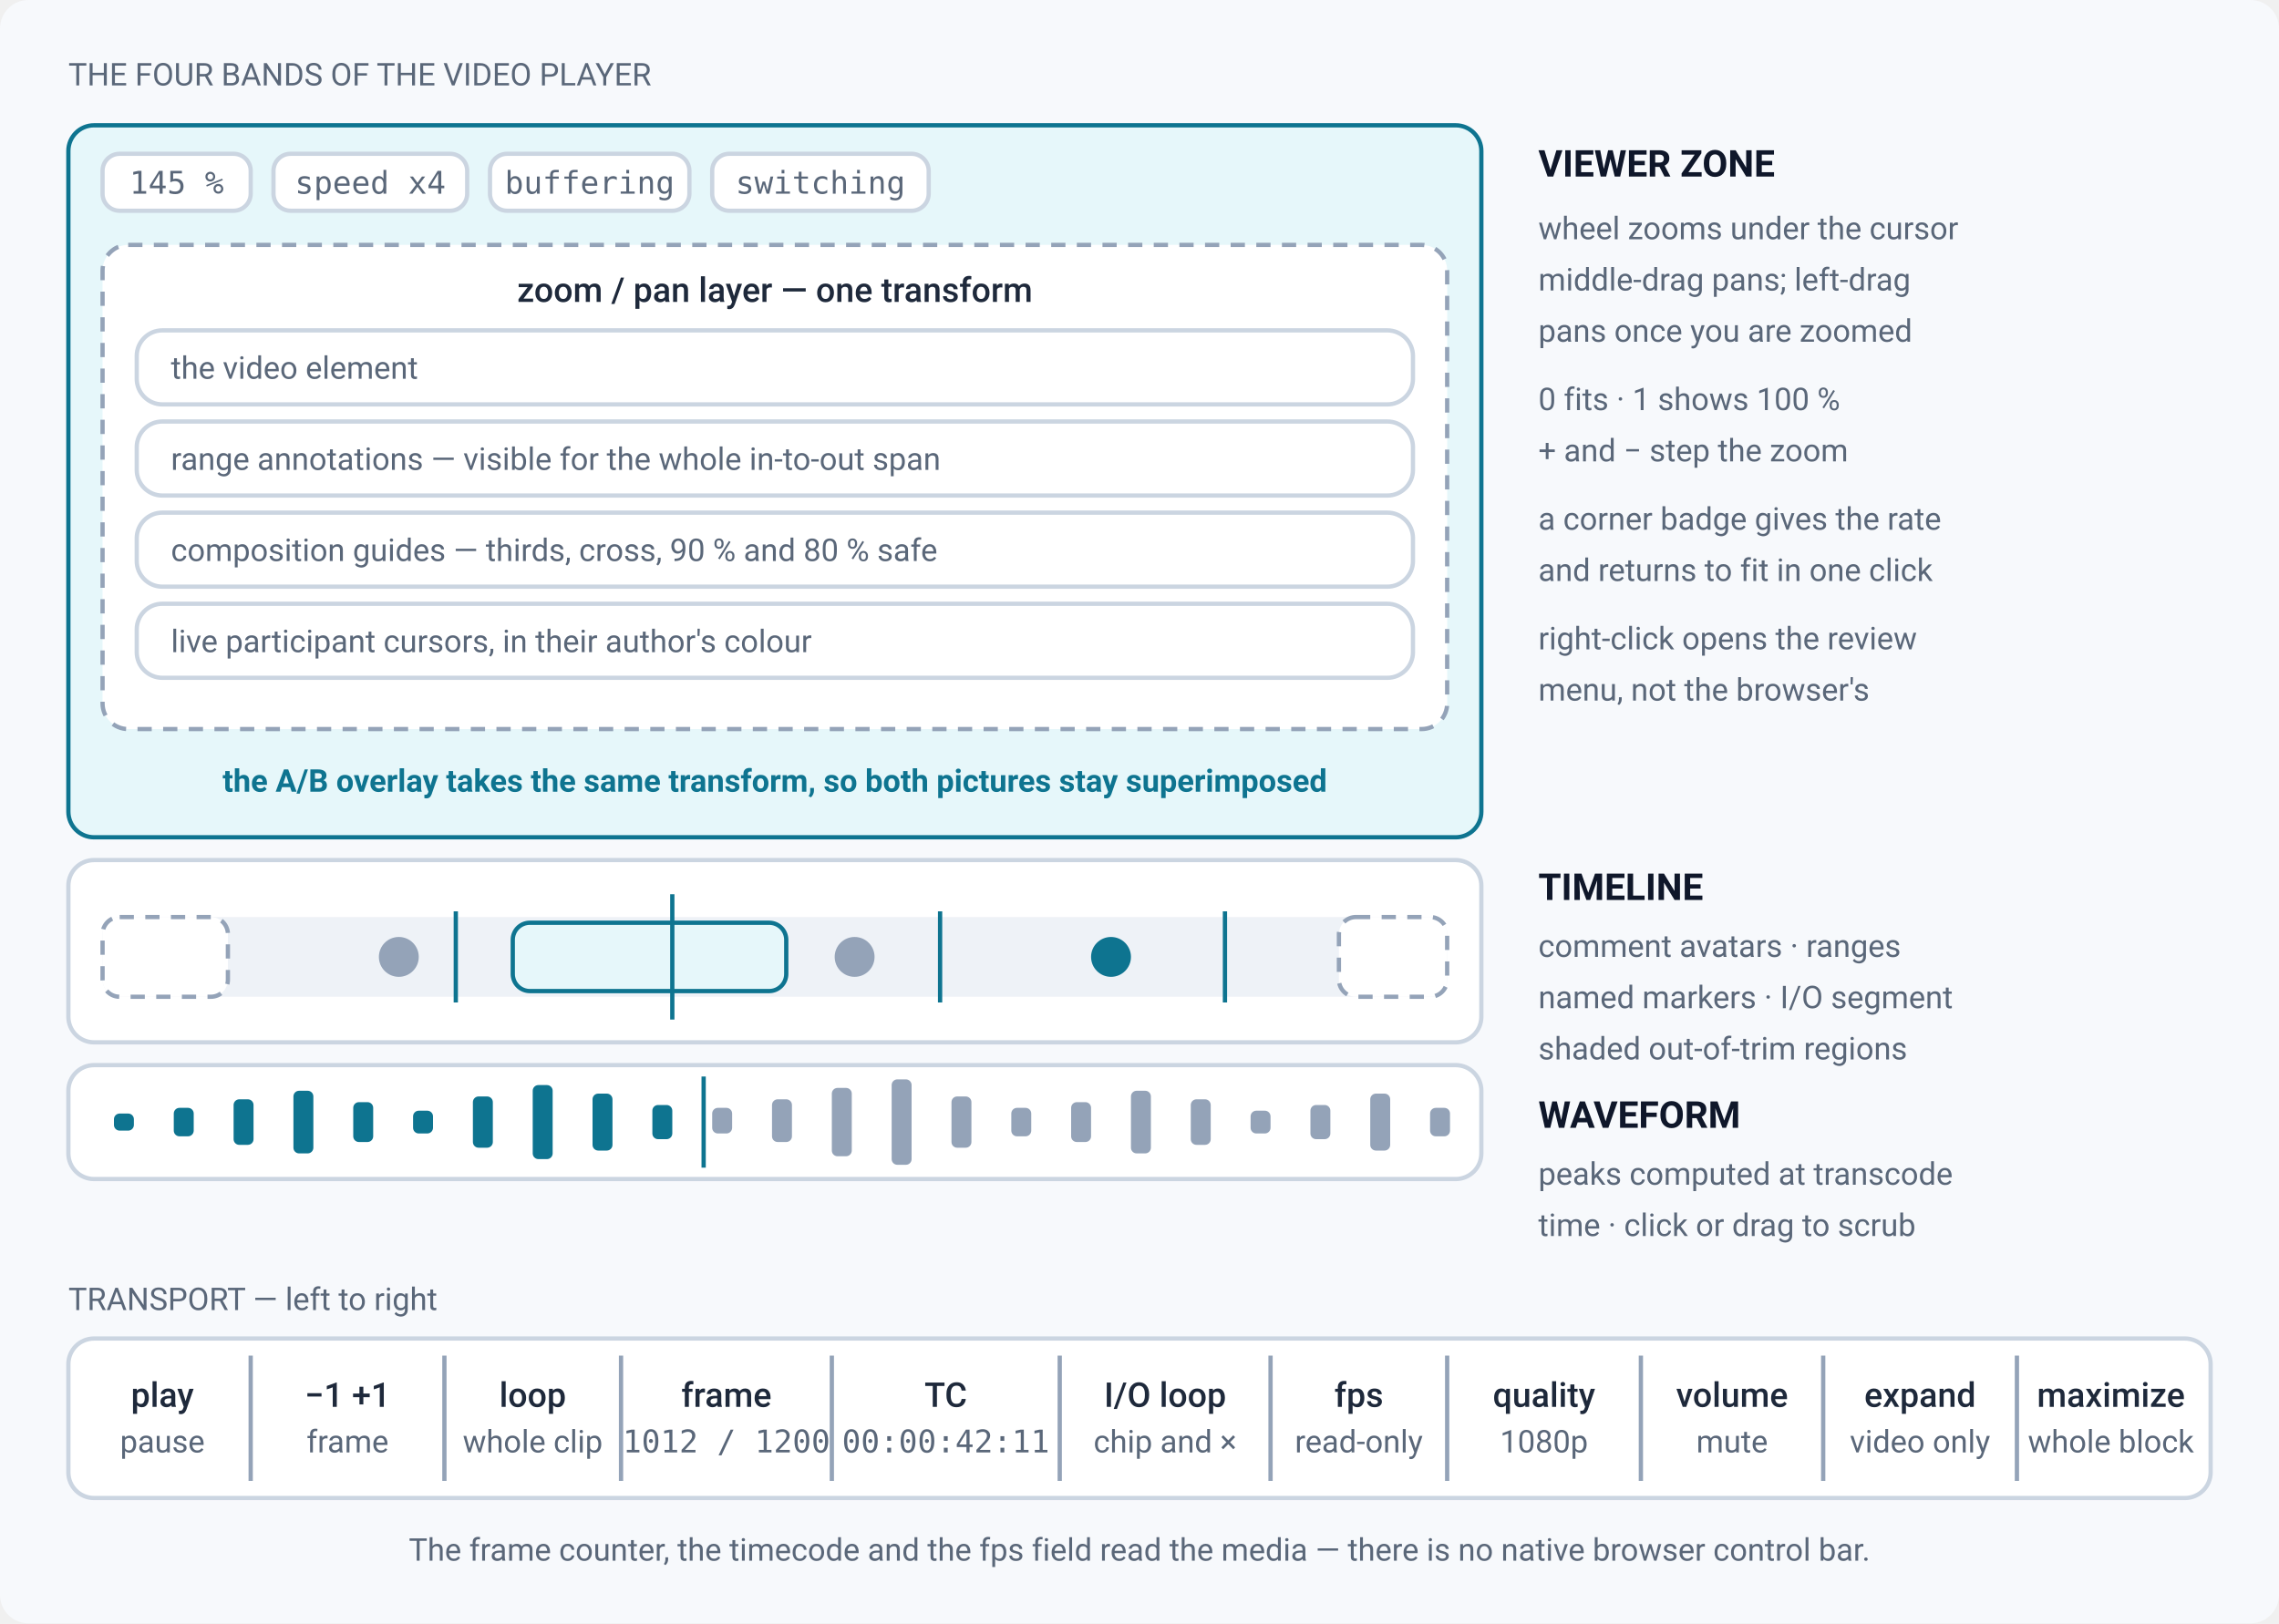
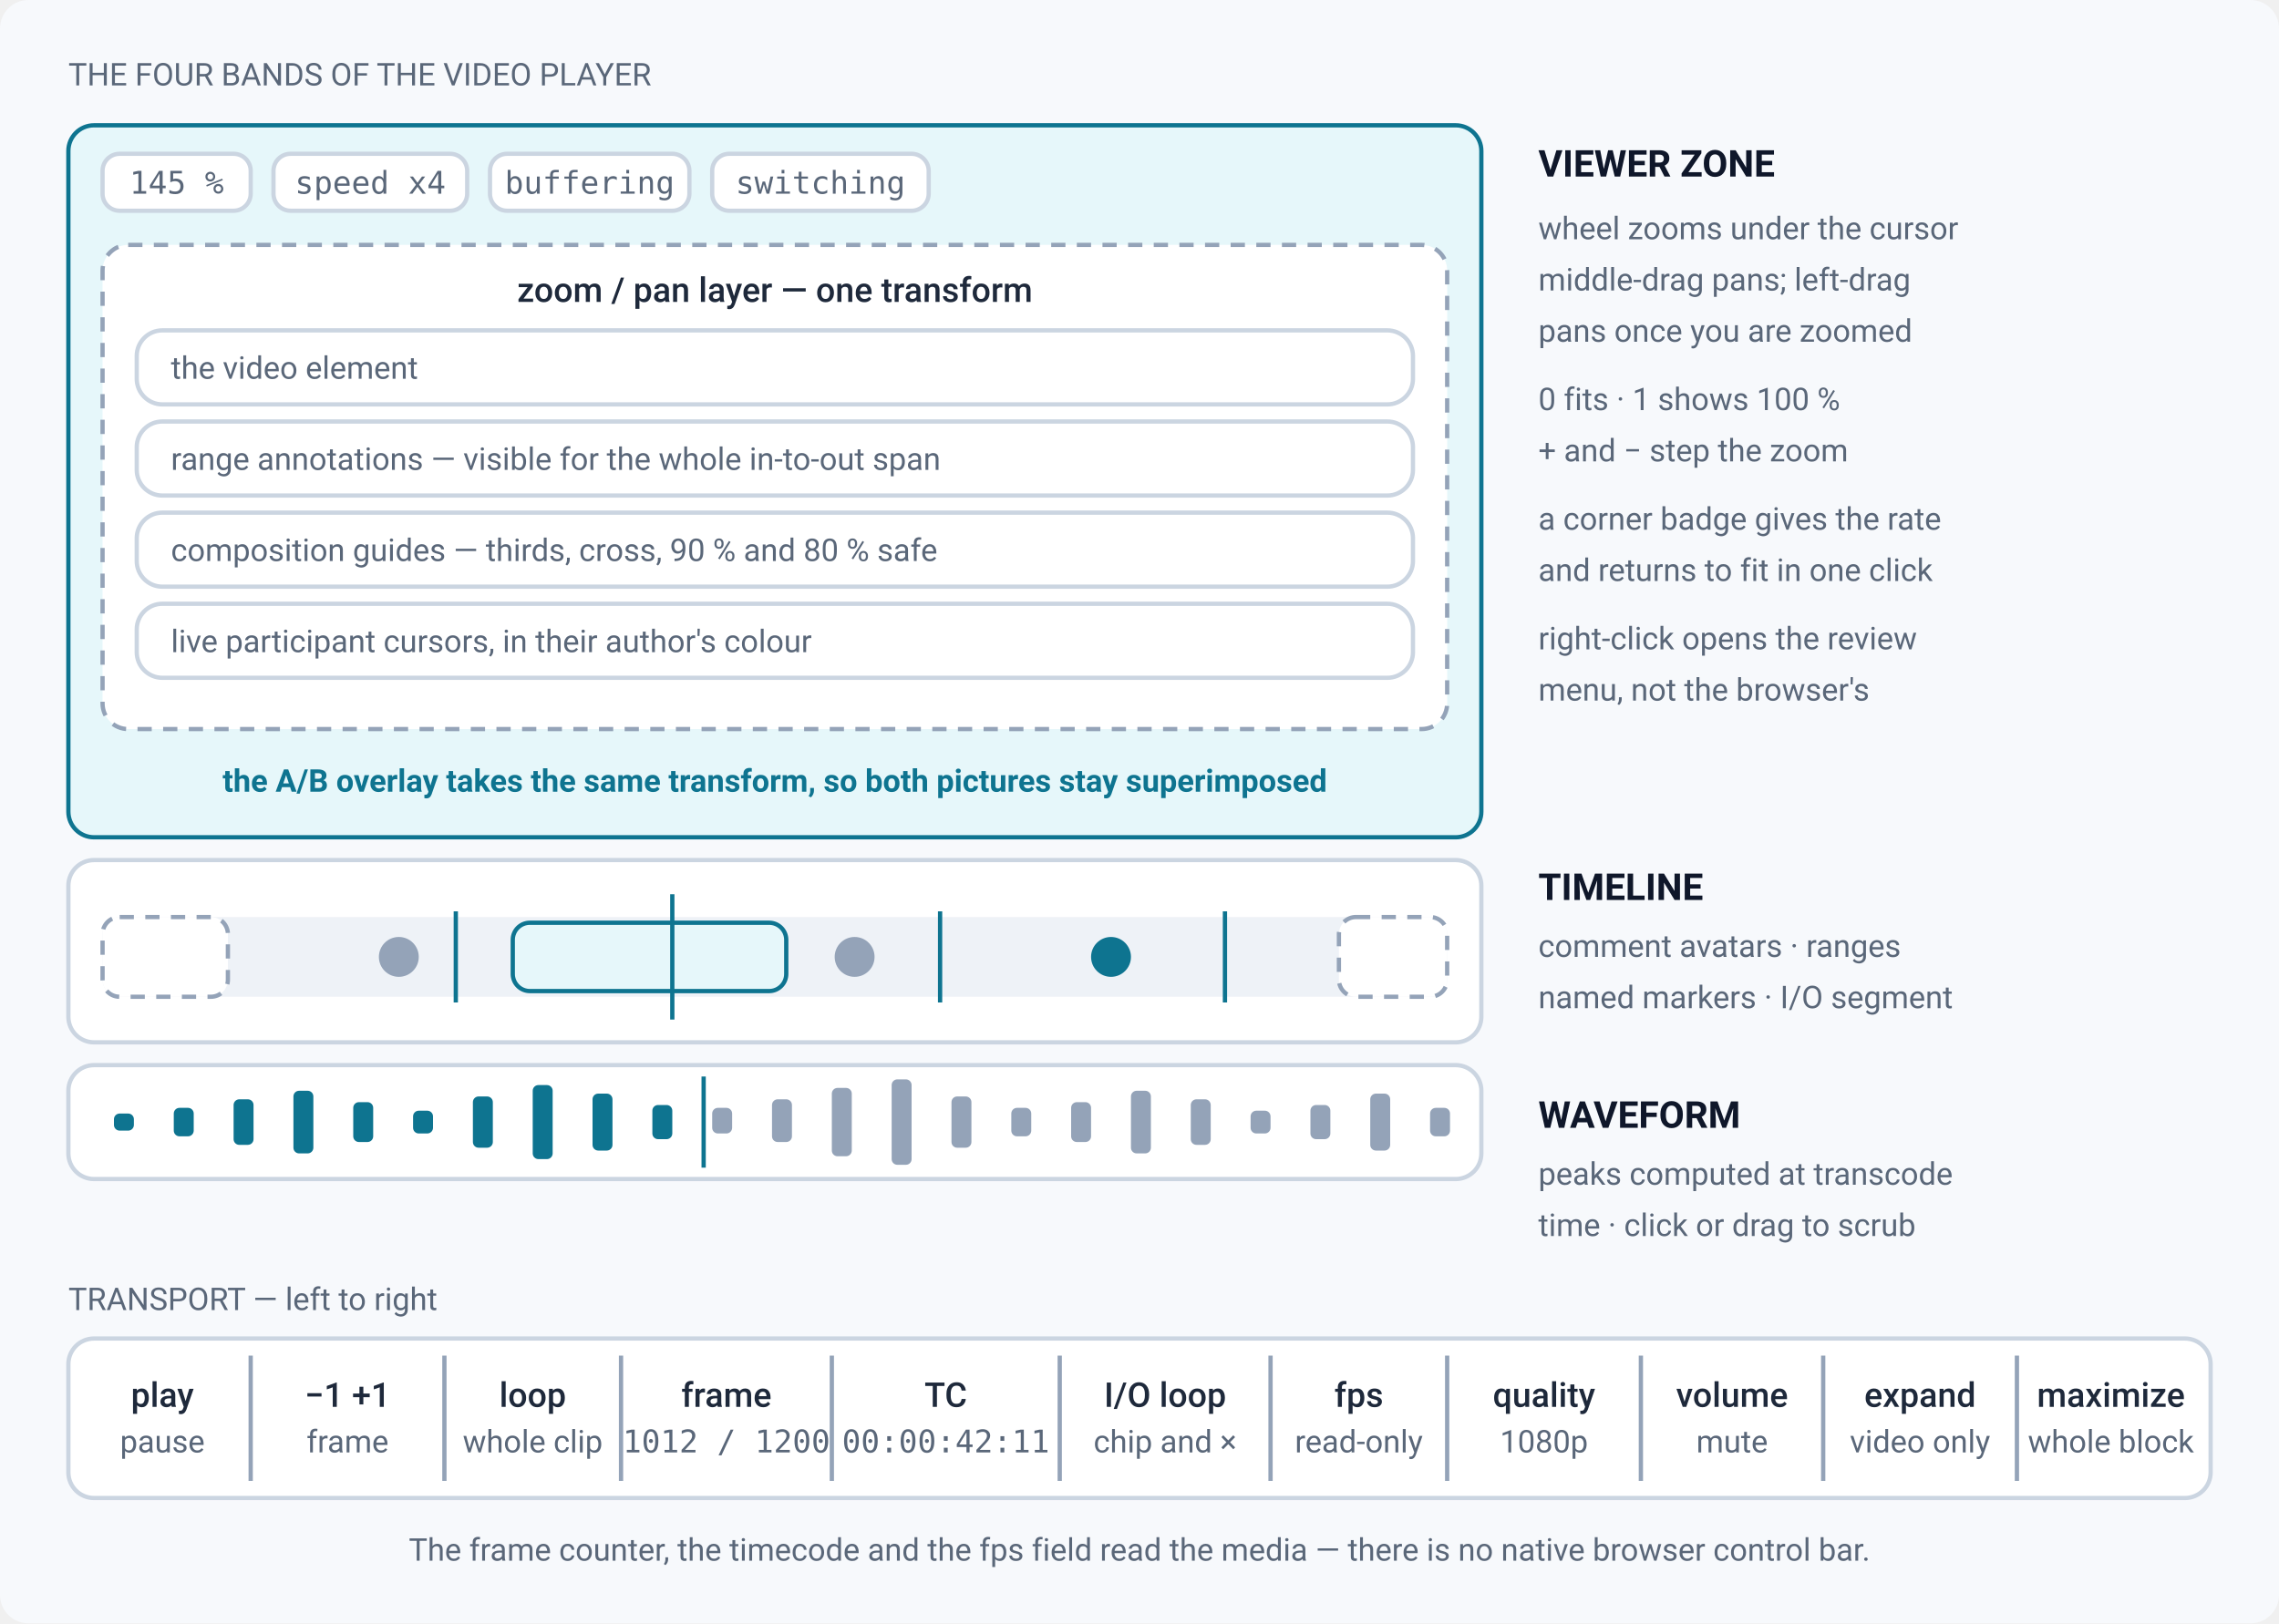
<svg xmlns="http://www.w3.org/2000/svg" viewBox="0 0 800 570" width="800" height="570" role="img" aria-labelledby="fig-title fig-desc">
  <style>
    .bg { fill: #f7f9fc; }
    .panel { fill: #ffffff; stroke: #cbd5e1; stroke-width: 1.5; }
    .panel-a { fill: #e6f7fa; stroke: #0e7490; stroke-width: 1.5; }
    .panel-w { fill: #fef6e7; stroke: #b45309; stroke-width: 1.5; }
    .panel-d { fill: #fdeceb; stroke: #b91c1c; stroke-width: 1.5; }
    .panel-o { fill: #ffffff; stroke: #94a3b8; stroke-width: 1.5; stroke-dasharray: 5 4; }
    .band { fill: #eef2f7; stroke: none; }
    .t { fill: #0f172a; font: 600 13px ui-sans-serif, system-ui, "Segoe UI", Roboto, Helvetica, Arial, sans-serif; }
    .l { fill: #1e293b; font: 500 12px ui-sans-serif, system-ui, "Segoe UI", Roboto, Helvetica, Arial, sans-serif; }
    .d { fill: #5a6779; font: 400 11px ui-sans-serif, system-ui, "Segoe UI", Roboto, Helvetica, Arial, sans-serif; }
    .m { fill: #5a6779; font: 400 11px ui-monospace, SFMono-Regular, Menlo, Consolas, monospace; }
    .a { fill: #0e7490; font: 600 11px ui-sans-serif, system-ui, "Segoe UI", Roboto, Helvetica, Arial, sans-serif; }
    .ok { fill: #15803d; }
    .no { fill: #b91c1c; }
    .conn { stroke: #94a3b8; stroke-width: 1.5; fill: none; }
    .conn-a { stroke: #0e7490; stroke-width: 1.5; fill: none; }
    .conn-o { stroke: #94a3b8; stroke-width: 1.5; fill: none; stroke-dasharray: 5 4; }
    .head { fill: #94a3b8; }
    .head-a { fill: #0e7490; }
    @media (prefers-color-scheme: dark) {
      .bg { fill: #0d121b; }
      .panel { fill: #151b27; stroke: #2a3348; }
      .panel-a { fill: #06262c; stroke: #22d3ee; }
      .panel-w { fill: #2a2109; stroke: #f5b301; }
      .panel-d { fill: #2b1113; stroke: #f87171; }
      .panel-o { fill: #151b27; stroke: #4a5872; }
      .band { fill: #111725; }
      .t { fill: #e6ebef; }
      .l { fill: #cfd7e2; }
      .d { fill: #93a0b4; }
      .m { fill: #93a0b4; }
      .a { fill: #22d3ee; }
      .ok { fill: #34d399; }
      .no { fill: #f87171; }
      .conn { stroke: #4a5872; }
      .conn-a { stroke: #22d3ee; }
      .conn-o { stroke: #4a5872; }
      .head { fill: #4a5872; }
      .head-a { fill: #22d3ee; }
    }
  </style>
  <defs>
    <marker id="arrow" viewBox="0 0 10 10" refX="9" refY="5" markerWidth="6" markerHeight="6" orient="auto-start-reverse">
      <path class="head" d="M0 0 L10 5 L0 10 z" />
    </marker>
    <marker id="arrow-a" viewBox="0 0 10 10" refX="9" refY="5" markerWidth="6" markerHeight="6" orient="auto-start-reverse">
      <path class="head-a" d="M0 0 L10 5 L0 10 z" />
    </marker>
  </defs>
  <rect class="bg" x="0" y="0" width="800" height="570" rx="10" />
  <text class="d" x="24" y="30">THE FOUR BANDS OF THE VIDEO PLAYER</text>
  <rect class="panel-a" x="24" y="44" width="496" height="250" rx="9" />
  <rect class="panel" x="36" y="54" width="52" height="20" rx="6" />
  <text class="m" x="62" y="68" text-anchor="middle">145 %</text>
  <rect class="panel" x="96" y="54" width="68" height="20" rx="6" />
  <text class="m" x="130" y="68" text-anchor="middle">speed x4</text>
  <rect class="panel" x="172" y="54" width="70" height="20" rx="6" />
  <text class="m" x="207" y="68" text-anchor="middle">buffering</text>
  <rect class="panel" x="250" y="54" width="76" height="20" rx="6" />
  <text class="m" x="288" y="68" text-anchor="middle">switching</text>
  <rect class="panel-o" x="36" y="86" width="472" height="170" rx="9" />
  <text class="l" x="272" y="106" text-anchor="middle">zoom / pan layer — one transform</text>
  <rect class="panel" x="48" y="116" width="448" height="26" rx="9" />
  <text class="d" x="60" y="133">the video element</text>
  <rect class="panel" x="48" y="148" width="448" height="26" rx="9" />
  <text class="d" x="60" y="165">range annotations — visible for the whole in-to-out span</text>
  <rect class="panel" x="48" y="180" width="448" height="26" rx="9" />
  <text class="d" x="60" y="197">composition guides — thirds, cross, 90 % and 80 % safe</text>
  <rect class="panel" x="48" y="212" width="448" height="26" rx="9" />
  <text class="d" x="60" y="229">live participant cursors, in their author's colour</text>
  <text class="a" x="272" y="278" text-anchor="middle">the A/B overlay takes the same transform, so both pictures stay superimposed</text>
  <text class="t" x="540" y="62">VIEWER ZONE</text>
  <text class="d" x="540" y="84">wheel zooms under the cursor</text>
  <text class="d" x="540" y="102">middle-drag pans; left-drag</text>
  <text class="d" x="540" y="120">pans once you are zoomed</text>
  <text class="d" x="540" y="144">0 fits · 1 shows 100 %</text>
  <text class="d" x="540" y="162">+ and − step the zoom</text>
  <text class="d" x="540" y="186">a corner badge gives the rate</text>
  <text class="d" x="540" y="204">and returns to fit in one click</text>
  <text class="d" x="540" y="228">right-click opens the review</text>
  <text class="d" x="540" y="246">menu, not the browser's</text>
  <rect class="panel" x="24" y="302" width="496" height="64" rx="9" />
  <rect class="band" x="36" y="322" width="472" height="28" rx="6" />
  <rect class="panel-o" x="36" y="322" width="44" height="28" rx="6" />
  <rect class="panel-o" x="470" y="322" width="38" height="28" rx="6" />
  <rect class="panel-a" x="180" y="324" width="96" height="24" rx="6" />
  <path class="conn-a" d="M160 320 L160 352" />
  <path class="conn-a" d="M330 320 L330 352" />
  <path class="conn-a" d="M430 320 L430 352" />
  <circle class="head" cx="140" cy="336" r="7" />
  <circle class="head" cx="300" cy="336" r="7" />
  <circle class="head-a" cx="390" cy="336" r="7" />
  <path class="conn-a" d="M236 314 L236 358" />
  <text class="t" x="540" y="316">TIMELINE</text>
  <text class="d" x="540" y="336">comment avatars · ranges</text>
  <text class="d" x="540" y="354">named markers · I/O segment</text>
-   <text class="d" x="540" y="372">shaded out-of-trim regions</text>
  <rect class="panel" x="24" y="374" width="496" height="40" rx="9" />
  <rect class="head-a" x="40" y="391" width="7" height="6" rx="2" />
  <rect class="head-a" x="61" y="389" width="7" height="10" rx="2" />
  <rect class="head-a" x="82" y="386" width="7" height="16" rx="2" />
  <rect class="head-a" x="103" y="383" width="7" height="22" rx="2" />
  <rect class="head-a" x="124" y="387" width="7" height="14" rx="2" />
  <rect class="head-a" x="145" y="390" width="7" height="8" rx="2" />
  <rect class="head-a" x="166" y="385" width="7" height="18" rx="2" />
  <rect class="head-a" x="187" y="381" width="7" height="26" rx="2" />
  <rect class="head-a" x="208" y="384" width="7" height="20" rx="2" />
  <rect class="head-a" x="229" y="388" width="7" height="12" rx="2" />
  <rect class="head" x="250" y="389" width="7" height="9" rx="2" />
  <rect class="head" x="271" y="386" width="7" height="15" rx="2" />
  <rect class="head" x="292" y="382" width="7" height="24" rx="2" />
  <rect class="head" x="313" y="379" width="7" height="30" rx="2" />
  <rect class="head" x="334" y="385" width="7" height="18" rx="2" />
  <rect class="head" x="355" y="389" width="7" height="10" rx="2" />
  <rect class="head" x="376" y="387" width="7" height="14" rx="2" />
  <rect class="head" x="397" y="383" width="7" height="22" rx="2" />
  <rect class="head" x="418" y="386" width="7" height="16" rx="2" />
  <rect class="head" x="439" y="390" width="7" height="8" rx="2" />
  <rect class="head" x="460" y="388" width="7" height="12" rx="2" />
  <rect class="head" x="481" y="384" width="7" height="20" rx="2" />
  <rect class="head" x="502" y="389" width="7" height="10" rx="2" />
  <path class="conn-a" d="M247 378 L247 410" />
  <text class="t" x="540" y="396">WAVEFORM</text>
  <text class="d" x="540" y="416">peaks computed at transcode</text>
  <text class="d" x="540" y="434">time · click or drag to scrub</text>
  <text class="d" x="24" y="460">TRANSPORT — left to right</text>
  <rect class="panel" x="24" y="470" width="752" height="56" rx="9" />
  <path class="conn" d="M88 476 L88 520" />
  <path class="conn" d="M156 476 L156 520" />
  <path class="conn" d="M218 476 L218 520" />
  <path class="conn" d="M292 476 L292 520" />
  <path class="conn" d="M372 476 L372 520" />
  <path class="conn" d="M446 476 L446 520" />
  <path class="conn" d="M508 476 L508 520" />
  <path class="conn" d="M576 476 L576 520" />
  <path class="conn" d="M640 476 L640 520" />
  <path class="conn" d="M708 476 L708 520" />
  <text class="l" x="57" y="494" text-anchor="middle">play</text>
  <text class="d" x="57" y="510" text-anchor="middle">pause</text>
  <text class="l" x="122" y="494" text-anchor="middle">−1  +1</text>
  <text class="d" x="122" y="510" text-anchor="middle">frame</text>
  <text class="l" x="187" y="494" text-anchor="middle">loop</text>
  <text class="d" x="187" y="510" text-anchor="middle">whole clip</text>
  <text class="l" x="255" y="494" text-anchor="middle">frame</text>
  <text class="m" x="255" y="510" text-anchor="middle">1012 / 1200</text>
  <text class="l" x="332" y="494" text-anchor="middle">TC</text>
  <text class="m" x="332" y="510" text-anchor="middle">00:00:42:11</text>
  <text class="l" x="409" y="494" text-anchor="middle">I/O loop</text>
  <text class="d" x="409" y="510" text-anchor="middle">chip and ×</text>
  <text class="l" x="477" y="494" text-anchor="middle">fps</text>
  <text class="d" x="477" y="510" text-anchor="middle">read-only</text>
  <text class="l" x="542" y="494" text-anchor="middle">quality</text>
  <text class="d" x="542" y="510" text-anchor="middle">1080p</text>
  <text class="l" x="608" y="494" text-anchor="middle">volume</text>
  <text class="d" x="608" y="510" text-anchor="middle">mute</text>
  <text class="l" x="674" y="494" text-anchor="middle">expand</text>
  <text class="d" x="674" y="510" text-anchor="middle">video only</text>
  <text class="l" x="741" y="494" text-anchor="middle">maximize</text>
  <text class="d" x="741" y="510" text-anchor="middle">whole block</text>
  <text class="d" x="400" y="548" text-anchor="middle">The frame counter, the timecode and the fps field read the media — there is no native browser control bar.</text>
</svg>
